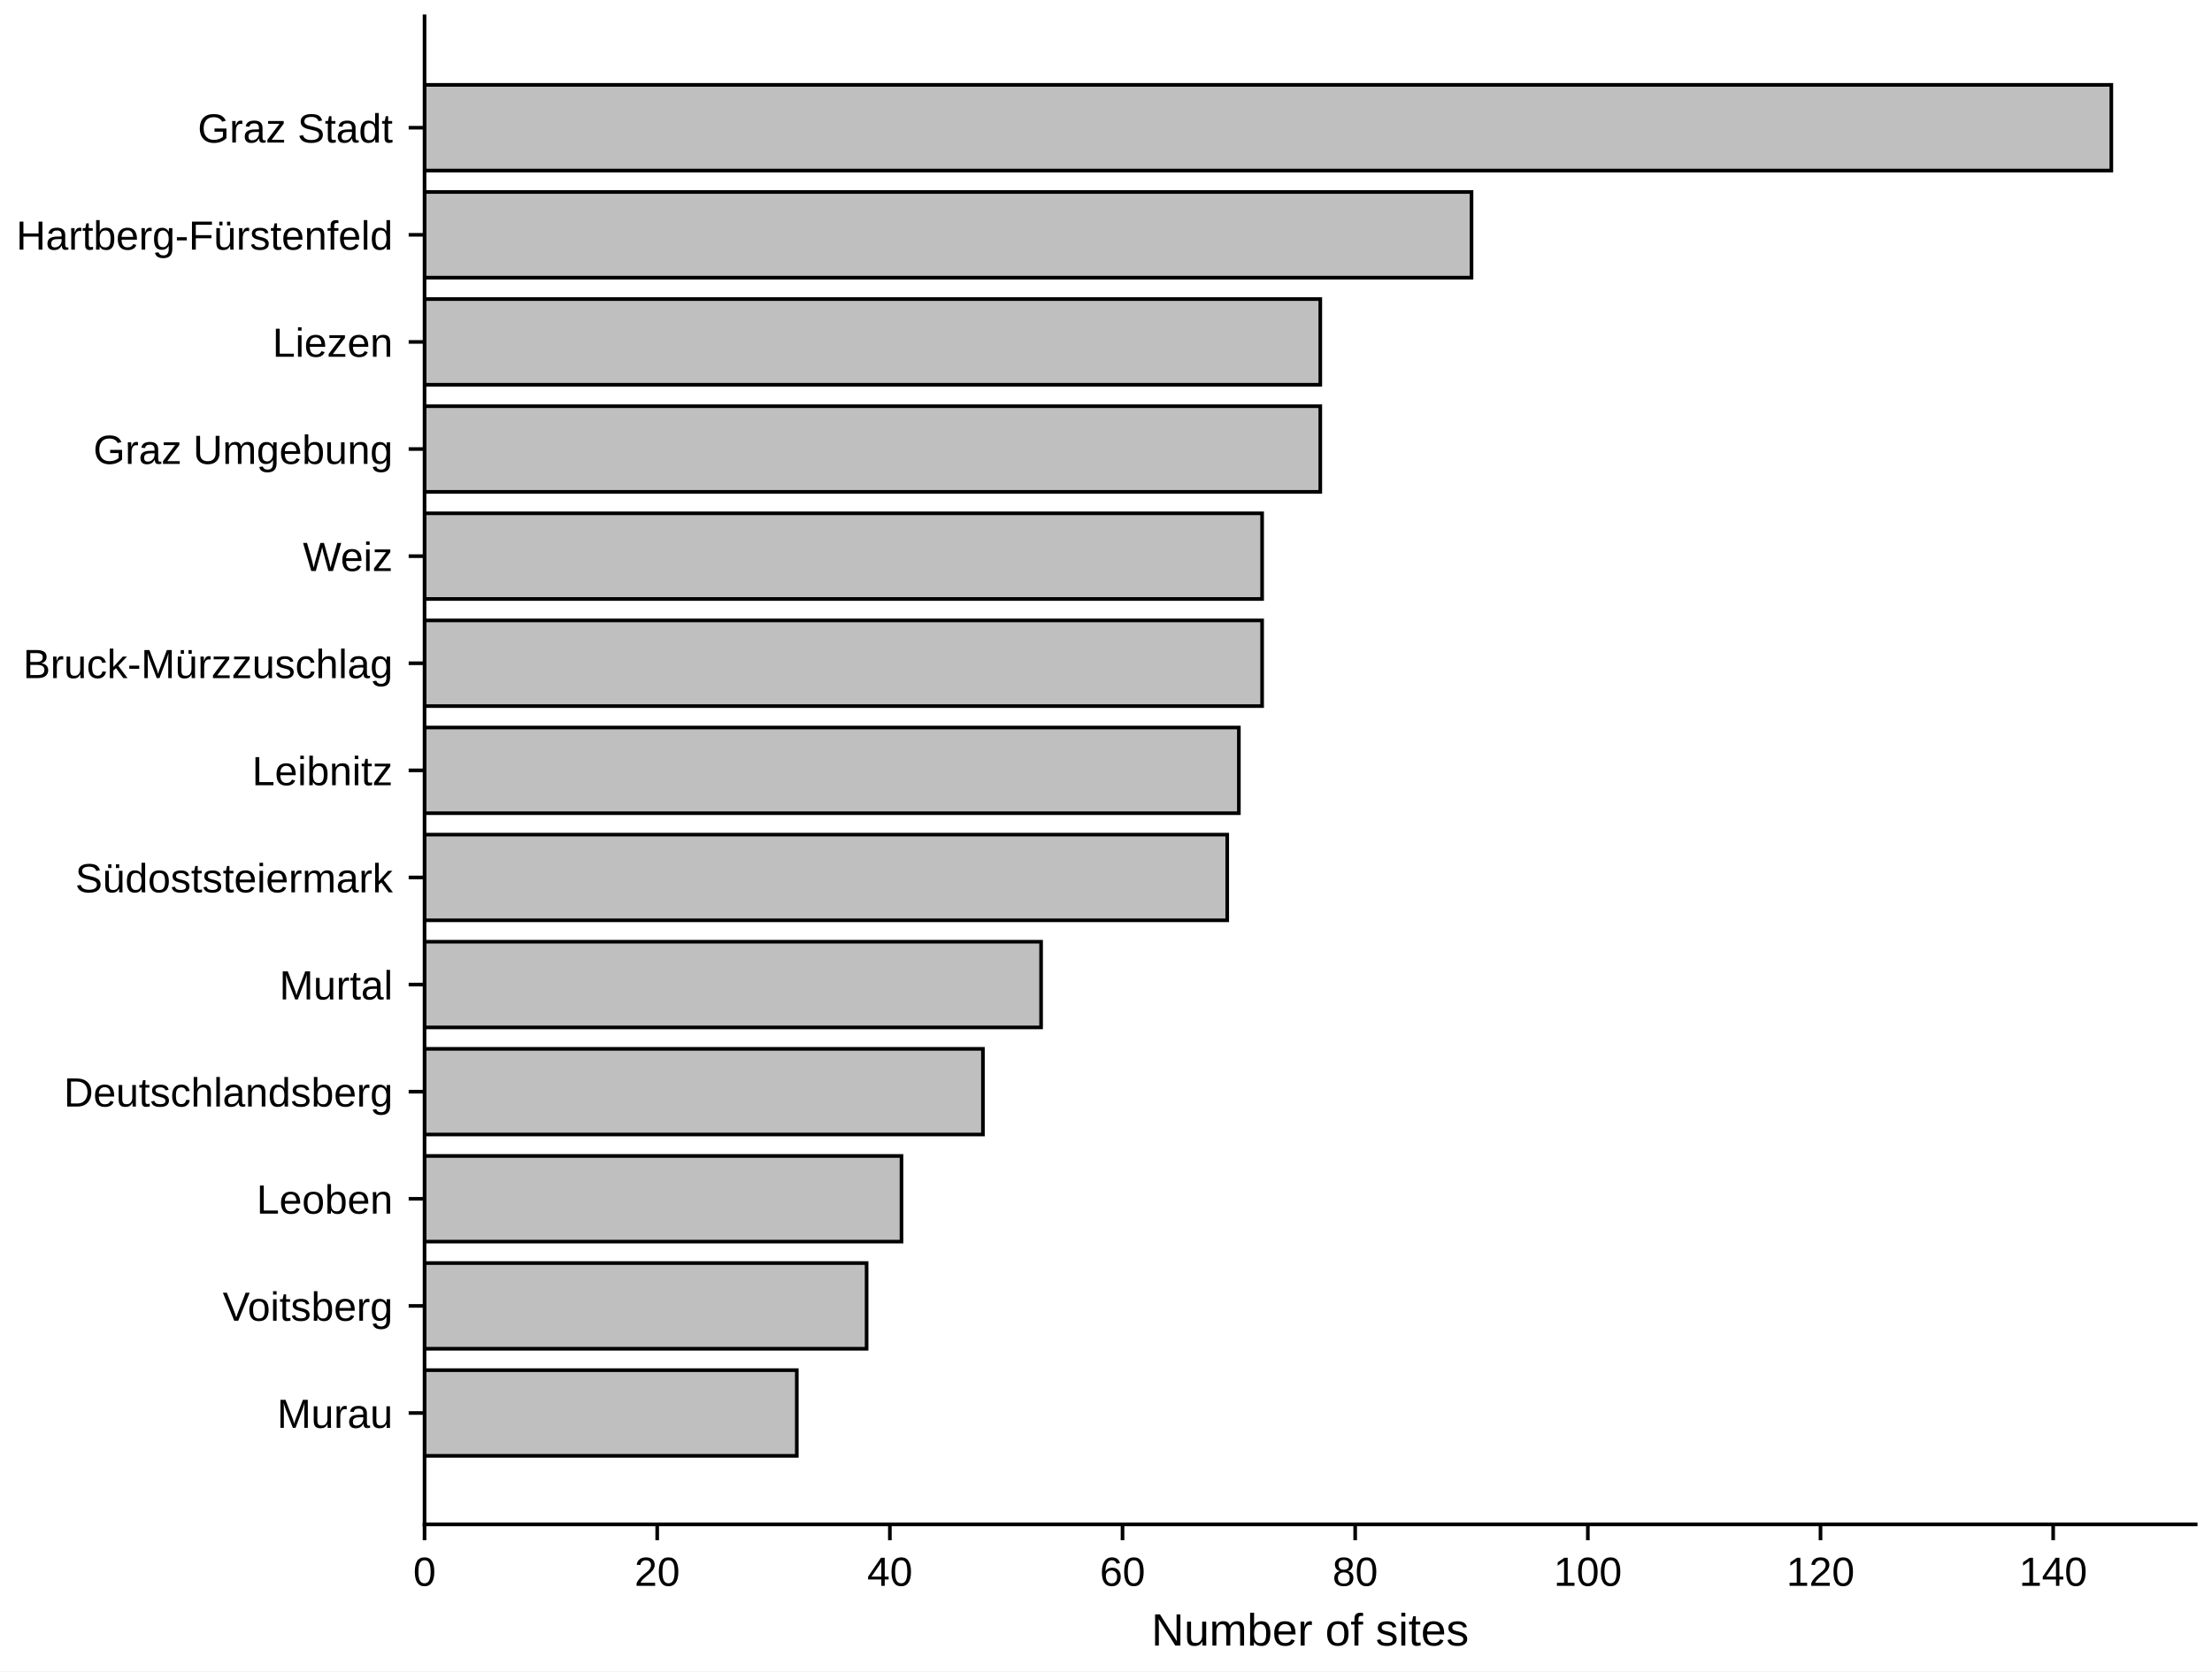
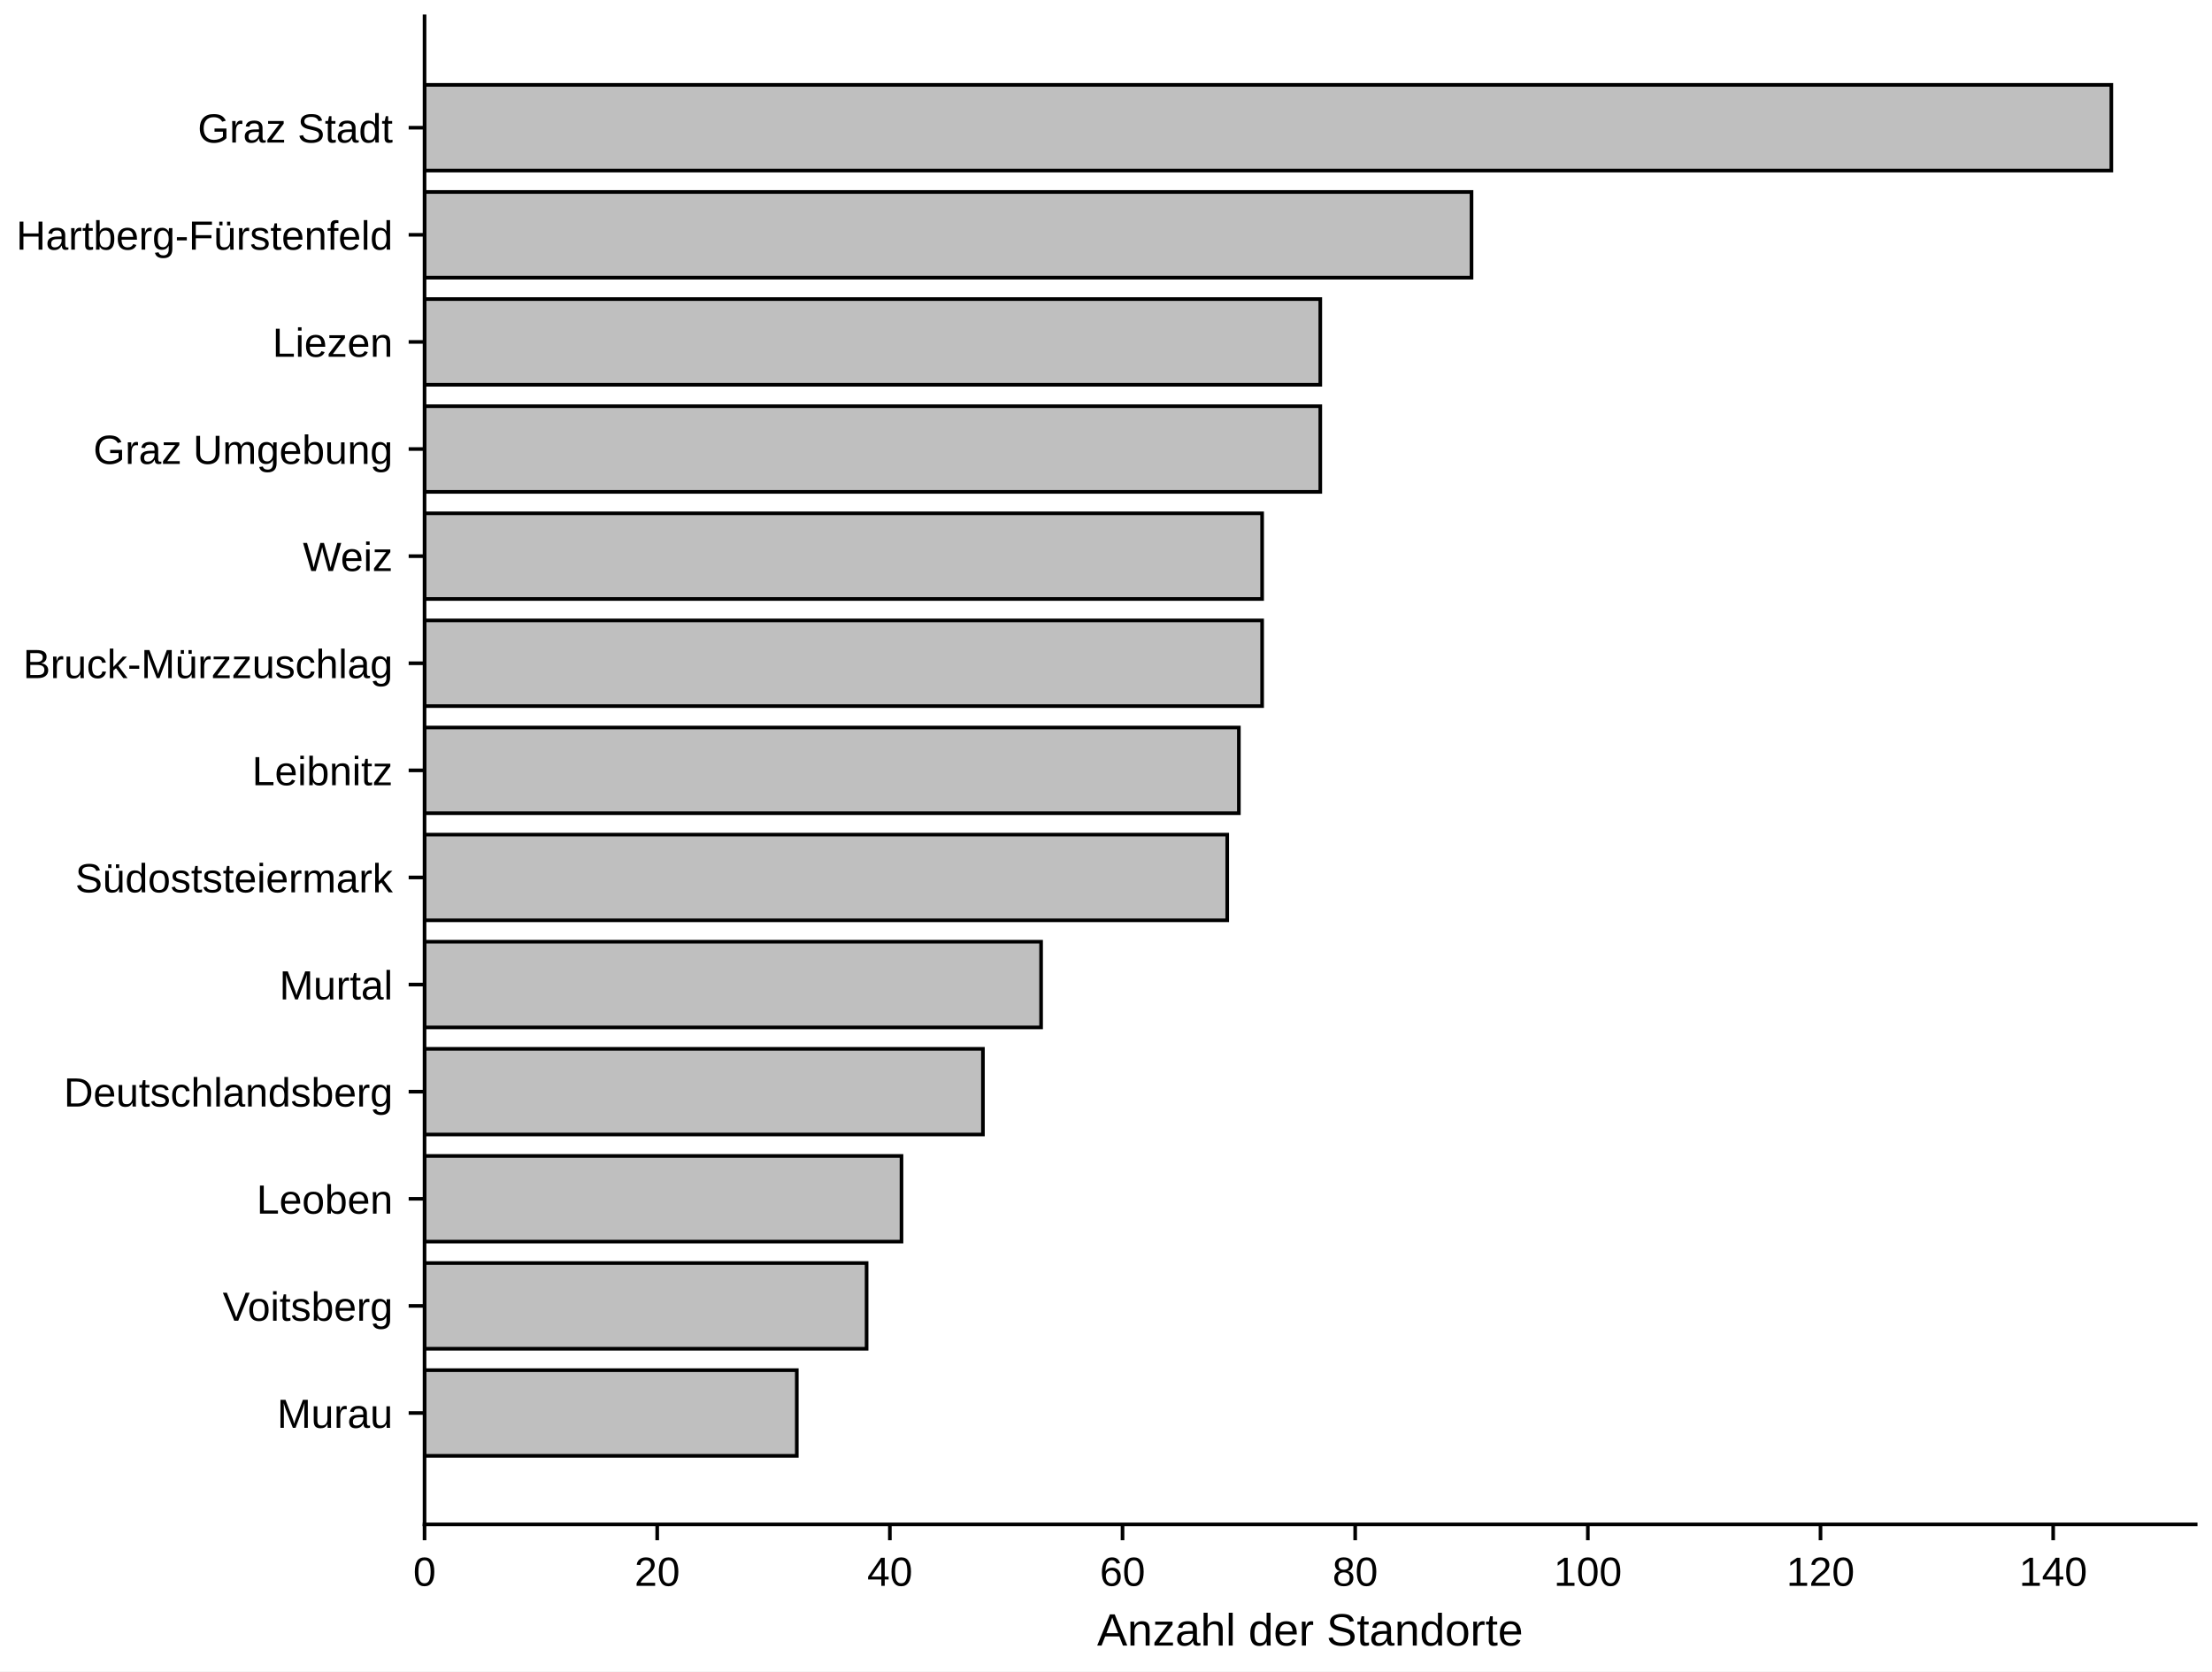
<svg xmlns="http://www.w3.org/2000/svg" xmlns:xlink="http://www.w3.org/1999/xlink" width="487.828pt" height="368.671pt" viewBox="0 0 487.828 368.671" version="1.1">
  <defs>
    <style type="text/css">*{stroke-linejoin: round; stroke-linecap: butt}</style>
  </defs>
  <g id="figure_1">
    <g id="patch_1">
      <path d="M 0 368.671  L 487.828 368.671  L 487.828 0  L 0 0  z " style="fill: #ffffff" />
    </g>
    <g id="axes_1">
      <g id="patch_2">
        <path d="M 93.628 336.24  L 484.228 336.24  L 484.228 3.6  L 93.628 3.6  z " style="fill: #ffffff" />
      </g>
      <g id="patch_3">
-         <path d="M 93.628 321.12  L 175.724 321.12  L 175.724 302.22  L 93.628 302.22  z " clip-path="url(#pbb8ce4ff28)" style="fill: #bfbfbf; stroke: #000000; stroke-width: 0.8; stroke-linejoin: miter" />
+         <path d="M 93.628 321.12  L 175.724 321.12  L 175.724 302.22  L 93.628 302.22  z " clip-path="url(#p11771d408e)" style="fill: #bfbfbf; stroke: #000000; stroke-width: 0.8; stroke-linejoin: miter" />
      </g>
      <g id="patch_4">
-         <path d="M 93.628 297.495  L 191.117 297.495  L 191.117 278.595  L 93.628 278.595  z " clip-path="url(#pbb8ce4ff28)" style="fill: #bfbfbf; stroke: #000000; stroke-width: 0.8; stroke-linejoin: miter" />
+         <path d="M 93.628 297.495  L 191.117 297.495  L 191.117 278.595  L 93.628 278.595  z " clip-path="url(#p11771d408e)" style="fill: #bfbfbf; stroke: #000000; stroke-width: 0.8; stroke-linejoin: miter" />
      </g>
      <g id="patch_5">
-         <path d="M 93.628 273.87  L 198.814 273.87  L 198.814 254.97  L 93.628 254.97  z " clip-path="url(#pbb8ce4ff28)" style="fill: #bfbfbf; stroke: #000000; stroke-width: 0.8; stroke-linejoin: miter" />
+         <path d="M 93.628 273.87  L 198.814 273.87  L 198.814 254.97  L 93.628 254.97  z " clip-path="url(#p11771d408e)" style="fill: #bfbfbf; stroke: #000000; stroke-width: 0.8; stroke-linejoin: miter" />
      </g>
      <g id="patch_6">
-         <path d="M 93.628 250.245  L 216.773 250.245  L 216.773 231.345  L 93.628 231.345  z " clip-path="url(#pbb8ce4ff28)" style="fill: #bfbfbf; stroke: #000000; stroke-width: 0.8; stroke-linejoin: miter" />
+         <path d="M 93.628 250.245  L 216.773 250.245  L 216.773 231.345  L 93.628 231.345  z " clip-path="url(#p11771d408e)" style="fill: #bfbfbf; stroke: #000000; stroke-width: 0.8; stroke-linejoin: miter" />
      </g>
      <g id="patch_7">
-         <path d="M 93.628 226.62  L 229.6 226.62  L 229.6 207.72  L 93.628 207.72  z " clip-path="url(#pbb8ce4ff28)" style="fill: #bfbfbf; stroke: #000000; stroke-width: 0.8; stroke-linejoin: miter" />
+         <path d="M 93.628 226.62  L 229.6 226.62  L 229.6 207.72  L 93.628 207.72  z " clip-path="url(#p11771d408e)" style="fill: #bfbfbf; stroke: #000000; stroke-width: 0.8; stroke-linejoin: miter" />
      </g>
      <g id="patch_8">
-         <path d="M 93.628 202.995  L 270.649 202.995  L 270.649 184.095  L 93.628 184.095  z " clip-path="url(#pbb8ce4ff28)" style="fill: #bfbfbf; stroke: #000000; stroke-width: 0.8; stroke-linejoin: miter" />
+         <path d="M 93.628 202.995  L 270.649 202.995  L 270.649 184.095  L 93.628 184.095  z " clip-path="url(#p11771d408e)" style="fill: #bfbfbf; stroke: #000000; stroke-width: 0.8; stroke-linejoin: miter" />
      </g>
      <g id="patch_9">
-         <path d="M 93.628 179.37  L 273.214 179.37  L 273.214 160.47  L 93.628 160.47  z " clip-path="url(#pbb8ce4ff28)" style="fill: #bfbfbf; stroke: #000000; stroke-width: 0.8; stroke-linejoin: miter" />
+         <path d="M 93.628 179.37  L 273.214 179.37  L 273.214 160.47  L 93.628 160.47  z " clip-path="url(#p11771d408e)" style="fill: #bfbfbf; stroke: #000000; stroke-width: 0.8; stroke-linejoin: miter" />
      </g>
      <g id="patch_10">
-         <path d="M 93.628 155.745  L 278.345 155.745  L 278.345 136.845  L 93.628 136.845  z " clip-path="url(#pbb8ce4ff28)" style="fill: #bfbfbf; stroke: #000000; stroke-width: 0.8; stroke-linejoin: miter" />
+         <path d="M 93.628 155.745  L 278.345 155.745  L 278.345 136.845  L 93.628 136.845  z " clip-path="url(#p11771d408e)" style="fill: #bfbfbf; stroke: #000000; stroke-width: 0.8; stroke-linejoin: miter" />
      </g>
      <g id="patch_11">
-         <path d="M 93.628 132.12  L 278.345 132.12  L 278.345 113.22  L 93.628 113.22  z " clip-path="url(#pbb8ce4ff28)" style="fill: #bfbfbf; stroke: #000000; stroke-width: 0.8; stroke-linejoin: miter" />
+         <path d="M 93.628 132.12  L 278.345 132.12  L 278.345 113.22  L 93.628 113.22  z " clip-path="url(#p11771d408e)" style="fill: #bfbfbf; stroke: #000000; stroke-width: 0.8; stroke-linejoin: miter" />
      </g>
      <g id="patch_12">
-         <path d="M 93.628 108.495  L 291.173 108.495  L 291.173 89.595  L 93.628 89.595  z " clip-path="url(#pbb8ce4ff28)" style="fill: #bfbfbf; stroke: #000000; stroke-width: 0.8; stroke-linejoin: miter" />
+         <path d="M 93.628 108.495  L 291.173 108.495  L 291.173 89.595  L 93.628 89.595  z " clip-path="url(#p11771d408e)" style="fill: #bfbfbf; stroke: #000000; stroke-width: 0.8; stroke-linejoin: miter" />
      </g>
      <g id="patch_13">
-         <path d="M 93.628 84.87  L 291.173 84.87  L 291.173 65.97  L 93.628 65.97  z " clip-path="url(#pbb8ce4ff28)" style="fill: #bfbfbf; stroke: #000000; stroke-width: 0.8; stroke-linejoin: miter" />
+         <path d="M 93.628 84.87  L 291.173 84.87  L 291.173 65.97  L 93.628 65.97  z " clip-path="url(#p11771d408e)" style="fill: #bfbfbf; stroke: #000000; stroke-width: 0.8; stroke-linejoin: miter" />
      </g>
      <g id="patch_14">
-         <path d="M 93.628 61.245  L 324.524 61.245  L 324.524 42.345  L 93.628 42.345  z " clip-path="url(#pbb8ce4ff28)" style="fill: #bfbfbf; stroke: #000000; stroke-width: 0.8; stroke-linejoin: miter" />
+         <path d="M 93.628 61.245  L 324.524 61.245  L 324.524 42.345  L 93.628 42.345  z " clip-path="url(#p11771d408e)" style="fill: #bfbfbf; stroke: #000000; stroke-width: 0.8; stroke-linejoin: miter" />
      </g>
      <g id="patch_15">
-         <path d="M 93.628 37.62  L 465.628 37.62  L 465.628 18.72  L 93.628 18.72  z " clip-path="url(#pbb8ce4ff28)" style="fill: #bfbfbf; stroke: #000000; stroke-width: 0.8; stroke-linejoin: miter" />
+         <path d="M 93.628 37.62  L 465.628 37.62  L 465.628 18.72  L 93.628 18.72  z " clip-path="url(#p11771d408e)" style="fill: #bfbfbf; stroke: #000000; stroke-width: 0.8; stroke-linejoin: miter" />
      </g>
      <g id="matplotlib.axis_1">
        <g id="xtick_1">
          <g id="line2d_1">
            <defs>
-               <path id="mdb892a7ae3" d="M 0 0  L 0 3.5  " style="stroke: #000000; stroke-width: 0.8" />
+               <path id="m30f09e4e09" d="M 0 0  L 0 3.5  " style="stroke: #000000; stroke-width: 0.8" />
            </defs>
            <g>
-               <use xlink:href="#mdb892a7ae3" x="93.628" y="336.24" style="stroke: #000000; stroke-width: 0.8" />
+               <use xlink:href="#m30f09e4e09" x="93.628" y="336.24" style="stroke: #000000; stroke-width: 0.8" />
            </g>
          </g>
          <g id="text_1">
            <text style="font-size: 9px; font-family: 'Arial', 'Helvetica', 'DejaVu Sans', sans-serif; text-anchor: middle" x="93.628" y="349.792" transform="rotate(-0 93.62781 349.7922)">0</text>
          </g>
        </g>
        <g id="xtick_2">
          <g id="line2d_2">
            <g>
-               <use xlink:href="#mdb892a7ae3" x="144.938" y="336.24" style="stroke: #000000; stroke-width: 0.8" />
+               <use xlink:href="#m30f09e4e09" x="144.938" y="336.24" style="stroke: #000000; stroke-width: 0.8" />
            </g>
          </g>
          <g id="text_2">
            <text style="font-size: 9px; font-family: 'Arial', 'Helvetica', 'DejaVu Sans', sans-serif; text-anchor: middle" x="144.938" y="349.792" transform="rotate(-0 144.9382 349.7922)">20</text>
          </g>
        </g>
        <g id="xtick_3">
          <g id="line2d_3">
            <g>
-               <use xlink:href="#mdb892a7ae3" x="196.249" y="336.24" style="stroke: #000000; stroke-width: 0.8" />
+               <use xlink:href="#m30f09e4e09" x="196.249" y="336.24" style="stroke: #000000; stroke-width: 0.8" />
            </g>
          </g>
          <g id="text_3">
            <text style="font-size: 9px; font-family: 'Arial', 'Helvetica', 'DejaVu Sans', sans-serif; text-anchor: middle" x="196.249" y="349.792" transform="rotate(-0 196.2485 349.7922)">40</text>
          </g>
        </g>
        <g id="xtick_4">
          <g id="line2d_4">
            <g>
-               <use xlink:href="#mdb892a7ae3" x="247.559" y="336.24" style="stroke: #000000; stroke-width: 0.8" />
+               <use xlink:href="#m30f09e4e09" x="247.559" y="336.24" style="stroke: #000000; stroke-width: 0.8" />
            </g>
          </g>
          <g id="text_4">
            <text style="font-size: 9px; font-family: 'Arial', 'Helvetica', 'DejaVu Sans', sans-serif; text-anchor: middle" x="247.559" y="349.792" transform="rotate(-0 247.5588 349.7922)">60</text>
          </g>
        </g>
        <g id="xtick_5">
          <g id="line2d_5">
            <g>
-               <use xlink:href="#mdb892a7ae3" x="298.869" y="336.24" style="stroke: #000000; stroke-width: 0.8" />
+               <use xlink:href="#m30f09e4e09" x="298.869" y="336.24" style="stroke: #000000; stroke-width: 0.8" />
            </g>
          </g>
          <g id="text_5">
            <text style="font-size: 9px; font-family: 'Arial', 'Helvetica', 'DejaVu Sans', sans-serif; text-anchor: middle" x="298.869" y="349.792" transform="rotate(-0 298.8692 349.7922)">80</text>
          </g>
        </g>
        <g id="xtick_6">
          <g id="line2d_6">
            <g>
-               <use xlink:href="#mdb892a7ae3" x="350.18" y="336.24" style="stroke: #000000; stroke-width: 0.8" />
+               <use xlink:href="#m30f09e4e09" x="350.18" y="336.24" style="stroke: #000000; stroke-width: 0.8" />
            </g>
          </g>
          <g id="text_6">
            <text style="font-size: 9px; font-family: 'Arial', 'Helvetica', 'DejaVu Sans', sans-serif; text-anchor: middle" x="350.18" y="349.792" transform="rotate(-0 350.1795 349.7922)">100</text>
          </g>
        </g>
        <g id="xtick_7">
          <g id="line2d_7">
            <g>
-               <use xlink:href="#mdb892a7ae3" x="401.49" y="336.24" style="stroke: #000000; stroke-width: 0.8" />
+               <use xlink:href="#m30f09e4e09" x="401.49" y="336.24" style="stroke: #000000; stroke-width: 0.8" />
            </g>
          </g>
          <g id="text_7">
            <text style="font-size: 9px; font-family: 'Arial', 'Helvetica', 'DejaVu Sans', sans-serif; text-anchor: middle" x="401.49" y="349.792" transform="rotate(-0 401.4899 349.7922)">120</text>
          </g>
        </g>
        <g id="xtick_8">
          <g id="line2d_8">
            <g>
-               <use xlink:href="#mdb892a7ae3" x="452.8" y="336.24" style="stroke: #000000; stroke-width: 0.8" />
+               <use xlink:href="#m30f09e4e09" x="452.8" y="336.24" style="stroke: #000000; stroke-width: 0.8" />
            </g>
          </g>
          <g id="text_8">
            <text style="font-size: 9px; font-family: 'Arial', 'Helvetica', 'DejaVu Sans', sans-serif; text-anchor: middle" x="452.8" y="349.792" transform="rotate(-0 452.8002 349.7922)">140</text>
          </g>
        </g>
        <g id="text_9">
-           <text style="font-size: 10px; font-family: 'Arial', 'Helvetica', 'DejaVu Sans', sans-serif; text-anchor: middle" x="288.928" y="362.967" transform="rotate(-0 288.9278 362.9666)">Number of sites</text>
+           <text style="font-size: 10px; font-family: 'Arial', 'Helvetica', 'DejaVu Sans', sans-serif; text-anchor: middle" x="288.928" y="362.967" transform="rotate(-0 288.9278 362.9666)">Anzahl der Standorte</text>
        </g>
      </g>
      <g id="matplotlib.axis_2">
        <g id="ytick_1">
          <g id="line2d_9">
            <defs>
-               <path id="m2a9cd33b0a" d="M 0 0  L -3.5 0  " style="stroke: #000000; stroke-width: 0.8" />
+               <path id="m750b75c553" d="M 0 0  L -3.5 0  " style="stroke: #000000; stroke-width: 0.8" />
            </defs>
            <g>
-               <use xlink:href="#m2a9cd33b0a" x="93.628" y="311.67" style="stroke: #000000; stroke-width: 0.8" />
+               <use xlink:href="#m750b75c553" x="93.628" y="311.67" style="stroke: #000000; stroke-width: 0.8" />
            </g>
          </g>
          <g id="text_10">
            <text style="font-size: 9px; font-family: 'Arial', 'Helvetica', 'DejaVu Sans', sans-serif; text-anchor: end" x="86.628" y="314.946" transform="rotate(-0 86.62781 314.9461)">Murau</text>
          </g>
        </g>
        <g id="ytick_2">
          <g id="line2d_10">
            <g>
-               <use xlink:href="#m2a9cd33b0a" x="93.628" y="288.045" style="stroke: #000000; stroke-width: 0.8" />
+               <use xlink:href="#m750b75c553" x="93.628" y="288.045" style="stroke: #000000; stroke-width: 0.8" />
            </g>
          </g>
          <g id="text_11">
            <text style="font-size: 9px; font-family: 'Arial', 'Helvetica', 'DejaVu Sans', sans-serif; text-anchor: end" x="86.628" y="291.321" transform="rotate(-0 86.62781 291.3211)">Voitsberg</text>
          </g>
        </g>
        <g id="ytick_3">
          <g id="line2d_11">
            <g>
-               <use xlink:href="#m2a9cd33b0a" x="93.628" y="264.42" style="stroke: #000000; stroke-width: 0.8" />
+               <use xlink:href="#m750b75c553" x="93.628" y="264.42" style="stroke: #000000; stroke-width: 0.8" />
            </g>
          </g>
          <g id="text_12">
            <text style="font-size: 9px; font-family: 'Arial', 'Helvetica', 'DejaVu Sans', sans-serif; text-anchor: end" x="86.628" y="267.696" transform="rotate(-0 86.62781 267.6961)">Leoben</text>
          </g>
        </g>
        <g id="ytick_4">
          <g id="line2d_12">
            <g>
-               <use xlink:href="#m2a9cd33b0a" x="93.628" y="240.795" style="stroke: #000000; stroke-width: 0.8" />
+               <use xlink:href="#m750b75c553" x="93.628" y="240.795" style="stroke: #000000; stroke-width: 0.8" />
            </g>
          </g>
          <g id="text_13">
            <text style="font-size: 9px; font-family: 'Arial', 'Helvetica', 'DejaVu Sans', sans-serif; text-anchor: end" x="86.628" y="244.071" transform="rotate(-0 86.62781 244.0711)">Deutschlandsberg</text>
          </g>
        </g>
        <g id="ytick_5">
          <g id="line2d_13">
            <g>
-               <use xlink:href="#m2a9cd33b0a" x="93.628" y="217.17" style="stroke: #000000; stroke-width: 0.8" />
+               <use xlink:href="#m750b75c553" x="93.628" y="217.17" style="stroke: #000000; stroke-width: 0.8" />
            </g>
          </g>
          <g id="text_14">
            <text style="font-size: 9px; font-family: 'Arial', 'Helvetica', 'DejaVu Sans', sans-serif; text-anchor: end" x="86.628" y="220.446" transform="rotate(-0 86.62781 220.4461)">Murtal</text>
          </g>
        </g>
        <g id="ytick_6">
          <g id="line2d_14">
            <g>
-               <use xlink:href="#m2a9cd33b0a" x="93.628" y="193.545" style="stroke: #000000; stroke-width: 0.8" />
+               <use xlink:href="#m750b75c553" x="93.628" y="193.545" style="stroke: #000000; stroke-width: 0.8" />
            </g>
          </g>
          <g id="text_15">
            <text style="font-size: 9px; font-family: 'Arial', 'Helvetica', 'DejaVu Sans', sans-serif; text-anchor: end" x="86.628" y="196.821" transform="rotate(-0 86.62781 196.8211)">Südoststeiermark</text>
          </g>
        </g>
        <g id="ytick_7">
          <g id="line2d_15">
            <g>
-               <use xlink:href="#m2a9cd33b0a" x="93.628" y="169.92" style="stroke: #000000; stroke-width: 0.8" />
+               <use xlink:href="#m750b75c553" x="93.628" y="169.92" style="stroke: #000000; stroke-width: 0.8" />
            </g>
          </g>
          <g id="text_16">
            <text style="font-size: 9px; font-family: 'Arial', 'Helvetica', 'DejaVu Sans', sans-serif; text-anchor: end" x="86.628" y="173.196" transform="rotate(-0 86.62781 173.1961)">Leibnitz</text>
          </g>
        </g>
        <g id="ytick_8">
          <g id="line2d_16">
            <g>
-               <use xlink:href="#m2a9cd33b0a" x="93.628" y="146.295" style="stroke: #000000; stroke-width: 0.8" />
+               <use xlink:href="#m750b75c553" x="93.628" y="146.295" style="stroke: #000000; stroke-width: 0.8" />
            </g>
          </g>
          <g id="text_17">
            <text style="font-size: 9px; font-family: 'Arial', 'Helvetica', 'DejaVu Sans', sans-serif; text-anchor: end" x="86.628" y="149.571" transform="rotate(-0 86.62781 149.5711)">Bruck-Mürzzuschlag</text>
          </g>
        </g>
        <g id="ytick_9">
          <g id="line2d_17">
            <g>
-               <use xlink:href="#m2a9cd33b0a" x="93.628" y="122.67" style="stroke: #000000; stroke-width: 0.8" />
+               <use xlink:href="#m750b75c553" x="93.628" y="122.67" style="stroke: #000000; stroke-width: 0.8" />
            </g>
          </g>
          <g id="text_18">
            <text style="font-size: 9px; font-family: 'Arial', 'Helvetica', 'DejaVu Sans', sans-serif; text-anchor: end" x="86.628" y="125.946" transform="rotate(-0 86.62781 125.9461)">Weiz</text>
          </g>
        </g>
        <g id="ytick_10">
          <g id="line2d_18">
            <g>
-               <use xlink:href="#m2a9cd33b0a" x="93.628" y="99.045" style="stroke: #000000; stroke-width: 0.8" />
+               <use xlink:href="#m750b75c553" x="93.628" y="99.045" style="stroke: #000000; stroke-width: 0.8" />
            </g>
          </g>
          <g id="text_19">
            <text style="font-size: 9px; font-family: 'Arial', 'Helvetica', 'DejaVu Sans', sans-serif; text-anchor: end" x="86.628" y="102.321" transform="rotate(-0 86.62781 102.3211)">Graz Umgebung</text>
          </g>
        </g>
        <g id="ytick_11">
          <g id="line2d_19">
            <g>
-               <use xlink:href="#m2a9cd33b0a" x="93.628" y="75.42" style="stroke: #000000; stroke-width: 0.8" />
+               <use xlink:href="#m750b75c553" x="93.628" y="75.42" style="stroke: #000000; stroke-width: 0.8" />
            </g>
          </g>
          <g id="text_20">
            <text style="font-size: 9px; font-family: 'Arial', 'Helvetica', 'DejaVu Sans', sans-serif; text-anchor: end" x="86.628" y="78.696" transform="rotate(-0 86.62781 78.69612)">Liezen</text>
          </g>
        </g>
        <g id="ytick_12">
          <g id="line2d_20">
            <g>
-               <use xlink:href="#m2a9cd33b0a" x="93.628" y="51.795" style="stroke: #000000; stroke-width: 0.8" />
+               <use xlink:href="#m750b75c553" x="93.628" y="51.795" style="stroke: #000000; stroke-width: 0.8" />
            </g>
          </g>
          <g id="text_21">
            <text style="font-size: 9px; font-family: 'Arial', 'Helvetica', 'DejaVu Sans', sans-serif; text-anchor: end" x="86.628" y="55.071" transform="rotate(-0 86.62781 55.07112)">Hartberg-Fürstenfeld</text>
          </g>
        </g>
        <g id="ytick_13">
          <g id="line2d_21">
            <g>
-               <use xlink:href="#m2a9cd33b0a" x="93.628" y="28.17" style="stroke: #000000; stroke-width: 0.8" />
+               <use xlink:href="#m750b75c553" x="93.628" y="28.17" style="stroke: #000000; stroke-width: 0.8" />
            </g>
          </g>
          <g id="text_22">
            <text style="font-size: 9px; font-family: 'Arial', 'Helvetica', 'DejaVu Sans', sans-serif; text-anchor: end" x="86.628" y="31.446" transform="rotate(-0 86.62781 31.44612)">Graz Stadt</text>
          </g>
        </g>
      </g>
      <g id="patch_16">
        <path d="M 93.628 336.24  L 93.628 3.6  " style="fill: none; stroke: #000000; stroke-width: 0.8; stroke-linejoin: miter; stroke-linecap: square" />
      </g>
      <g id="patch_17">
        <path d="M 93.628 336.24  L 484.228 336.24  " style="fill: none; stroke: #000000; stroke-width: 0.8; stroke-linejoin: miter; stroke-linecap: square" />
      </g>
    </g>
  </g>
  <defs>
-     <clipPath id="pbb8ce4ff28">
+     <clipPath id="p11771d408e">
      <rect x="93.628" y="3.6" width="390.6" height="332.64" />
    </clipPath>
  </defs>
</svg>
